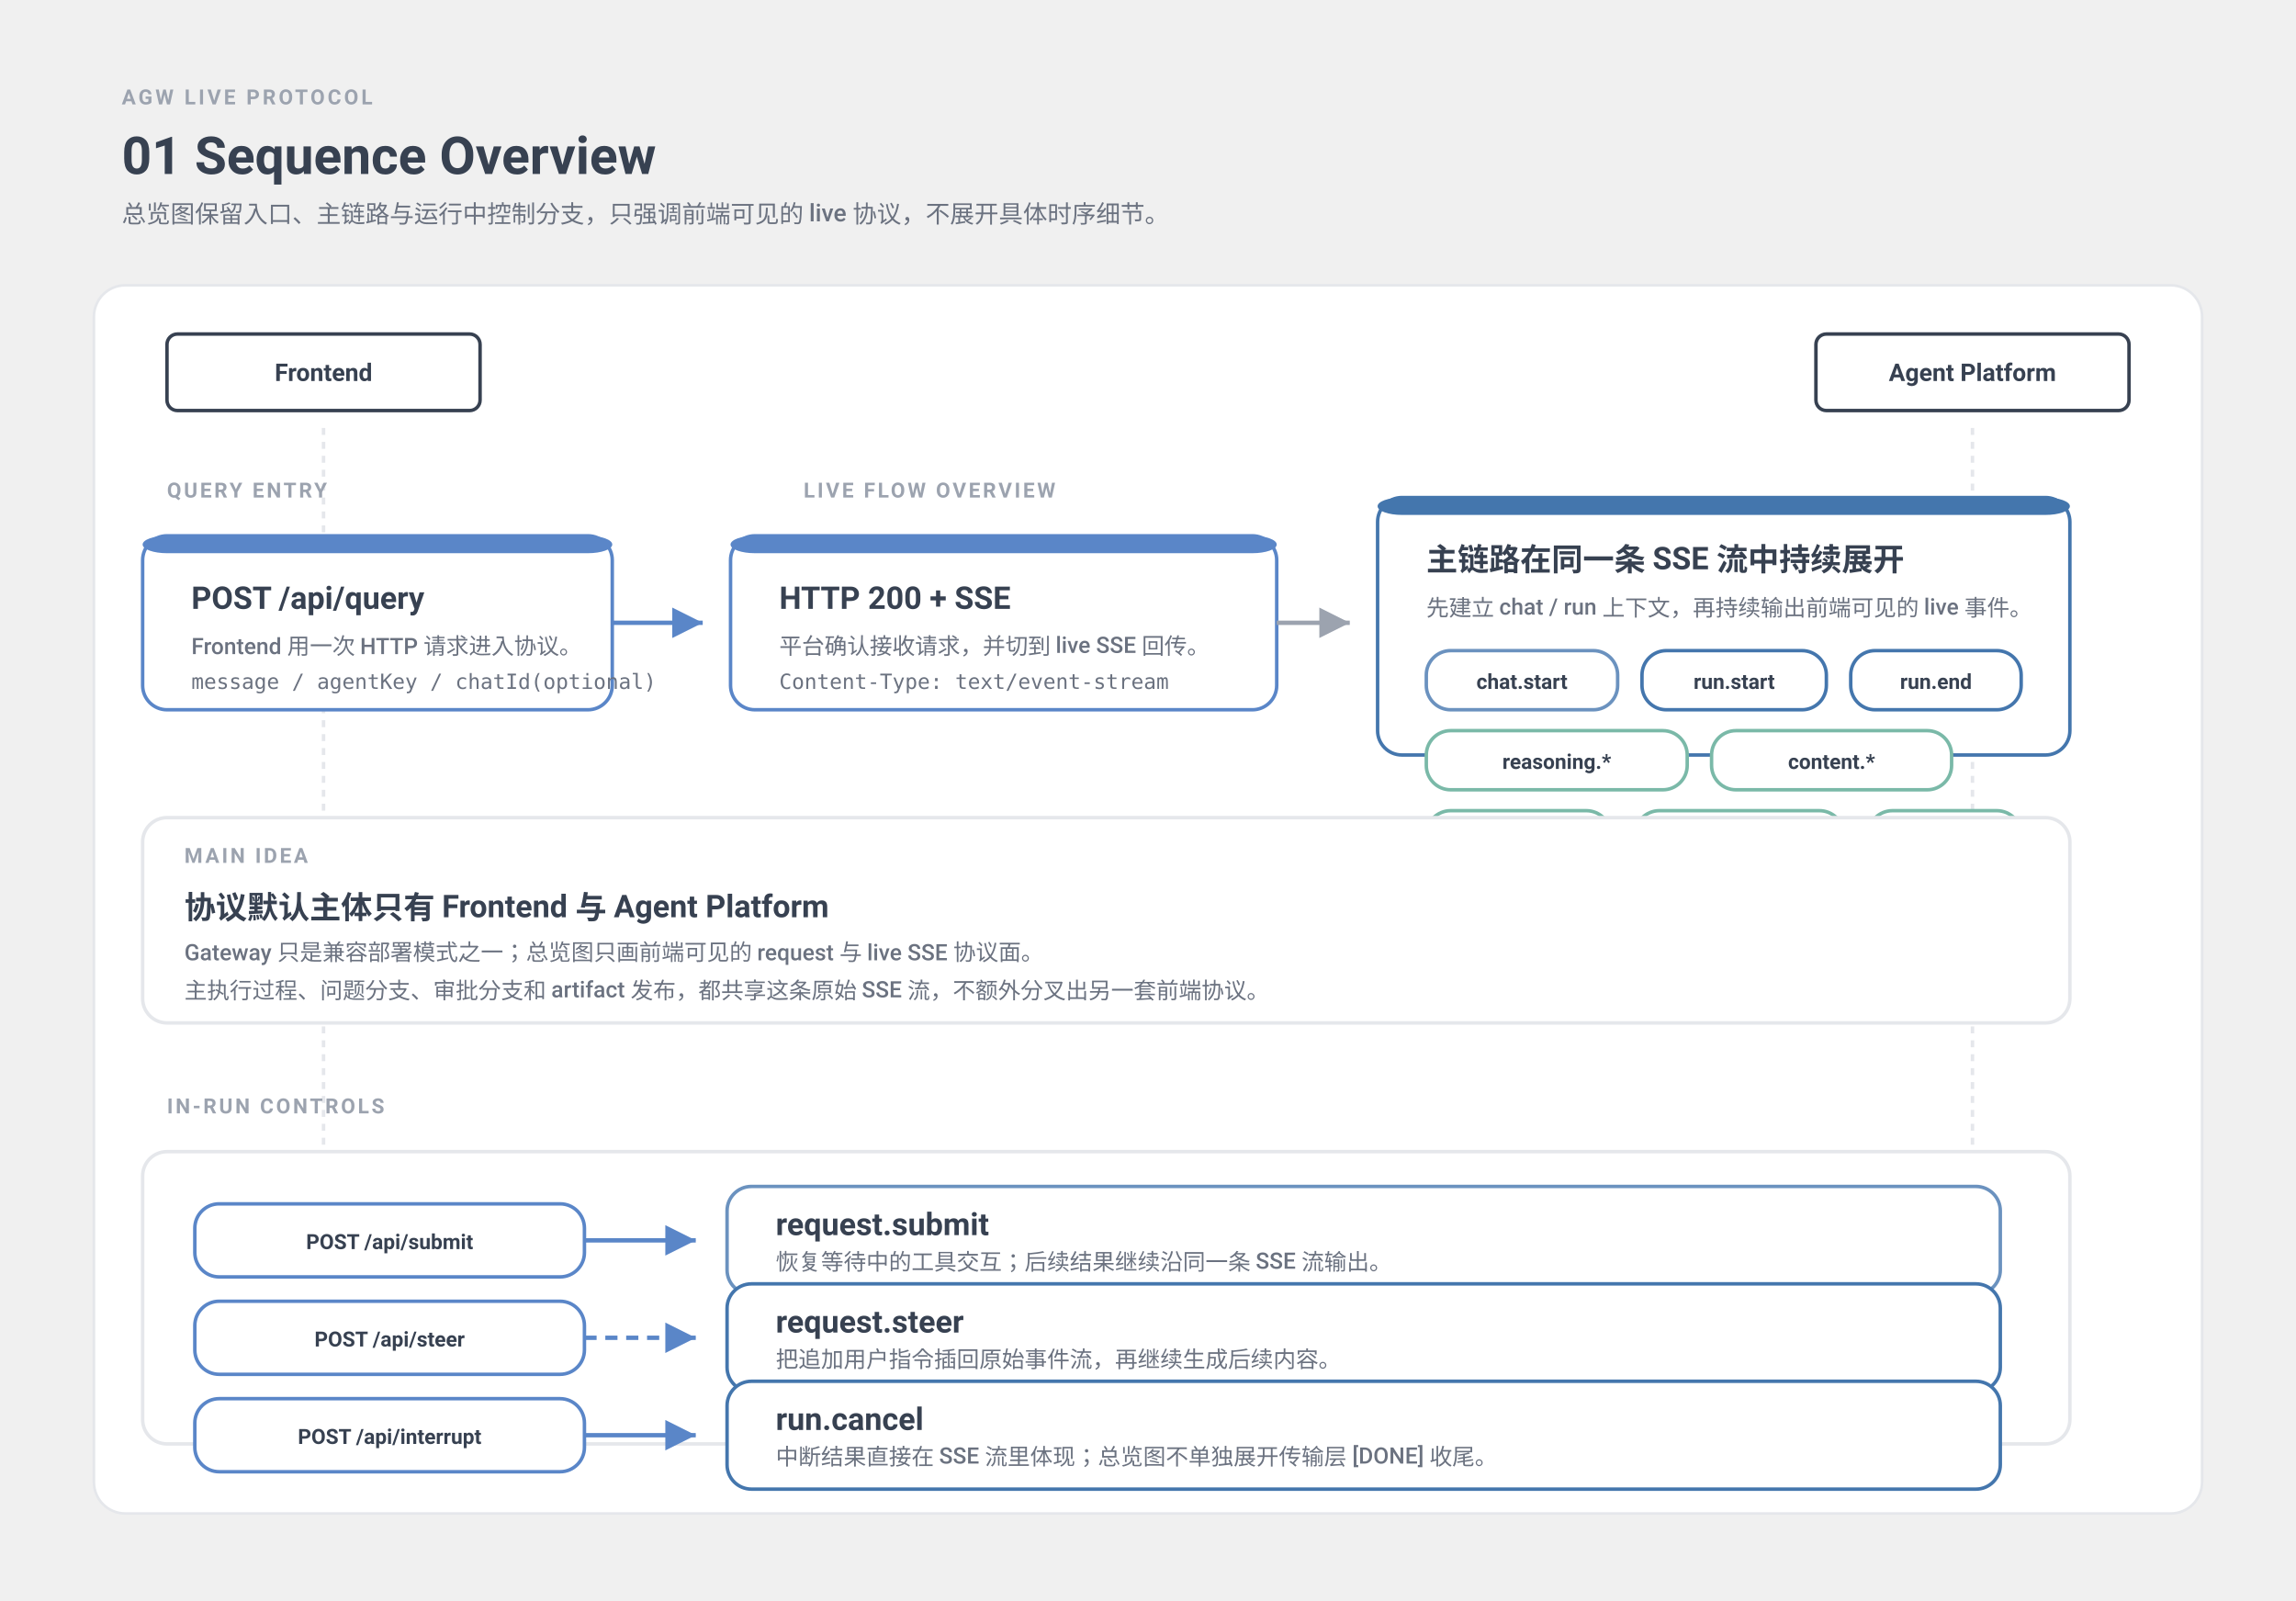
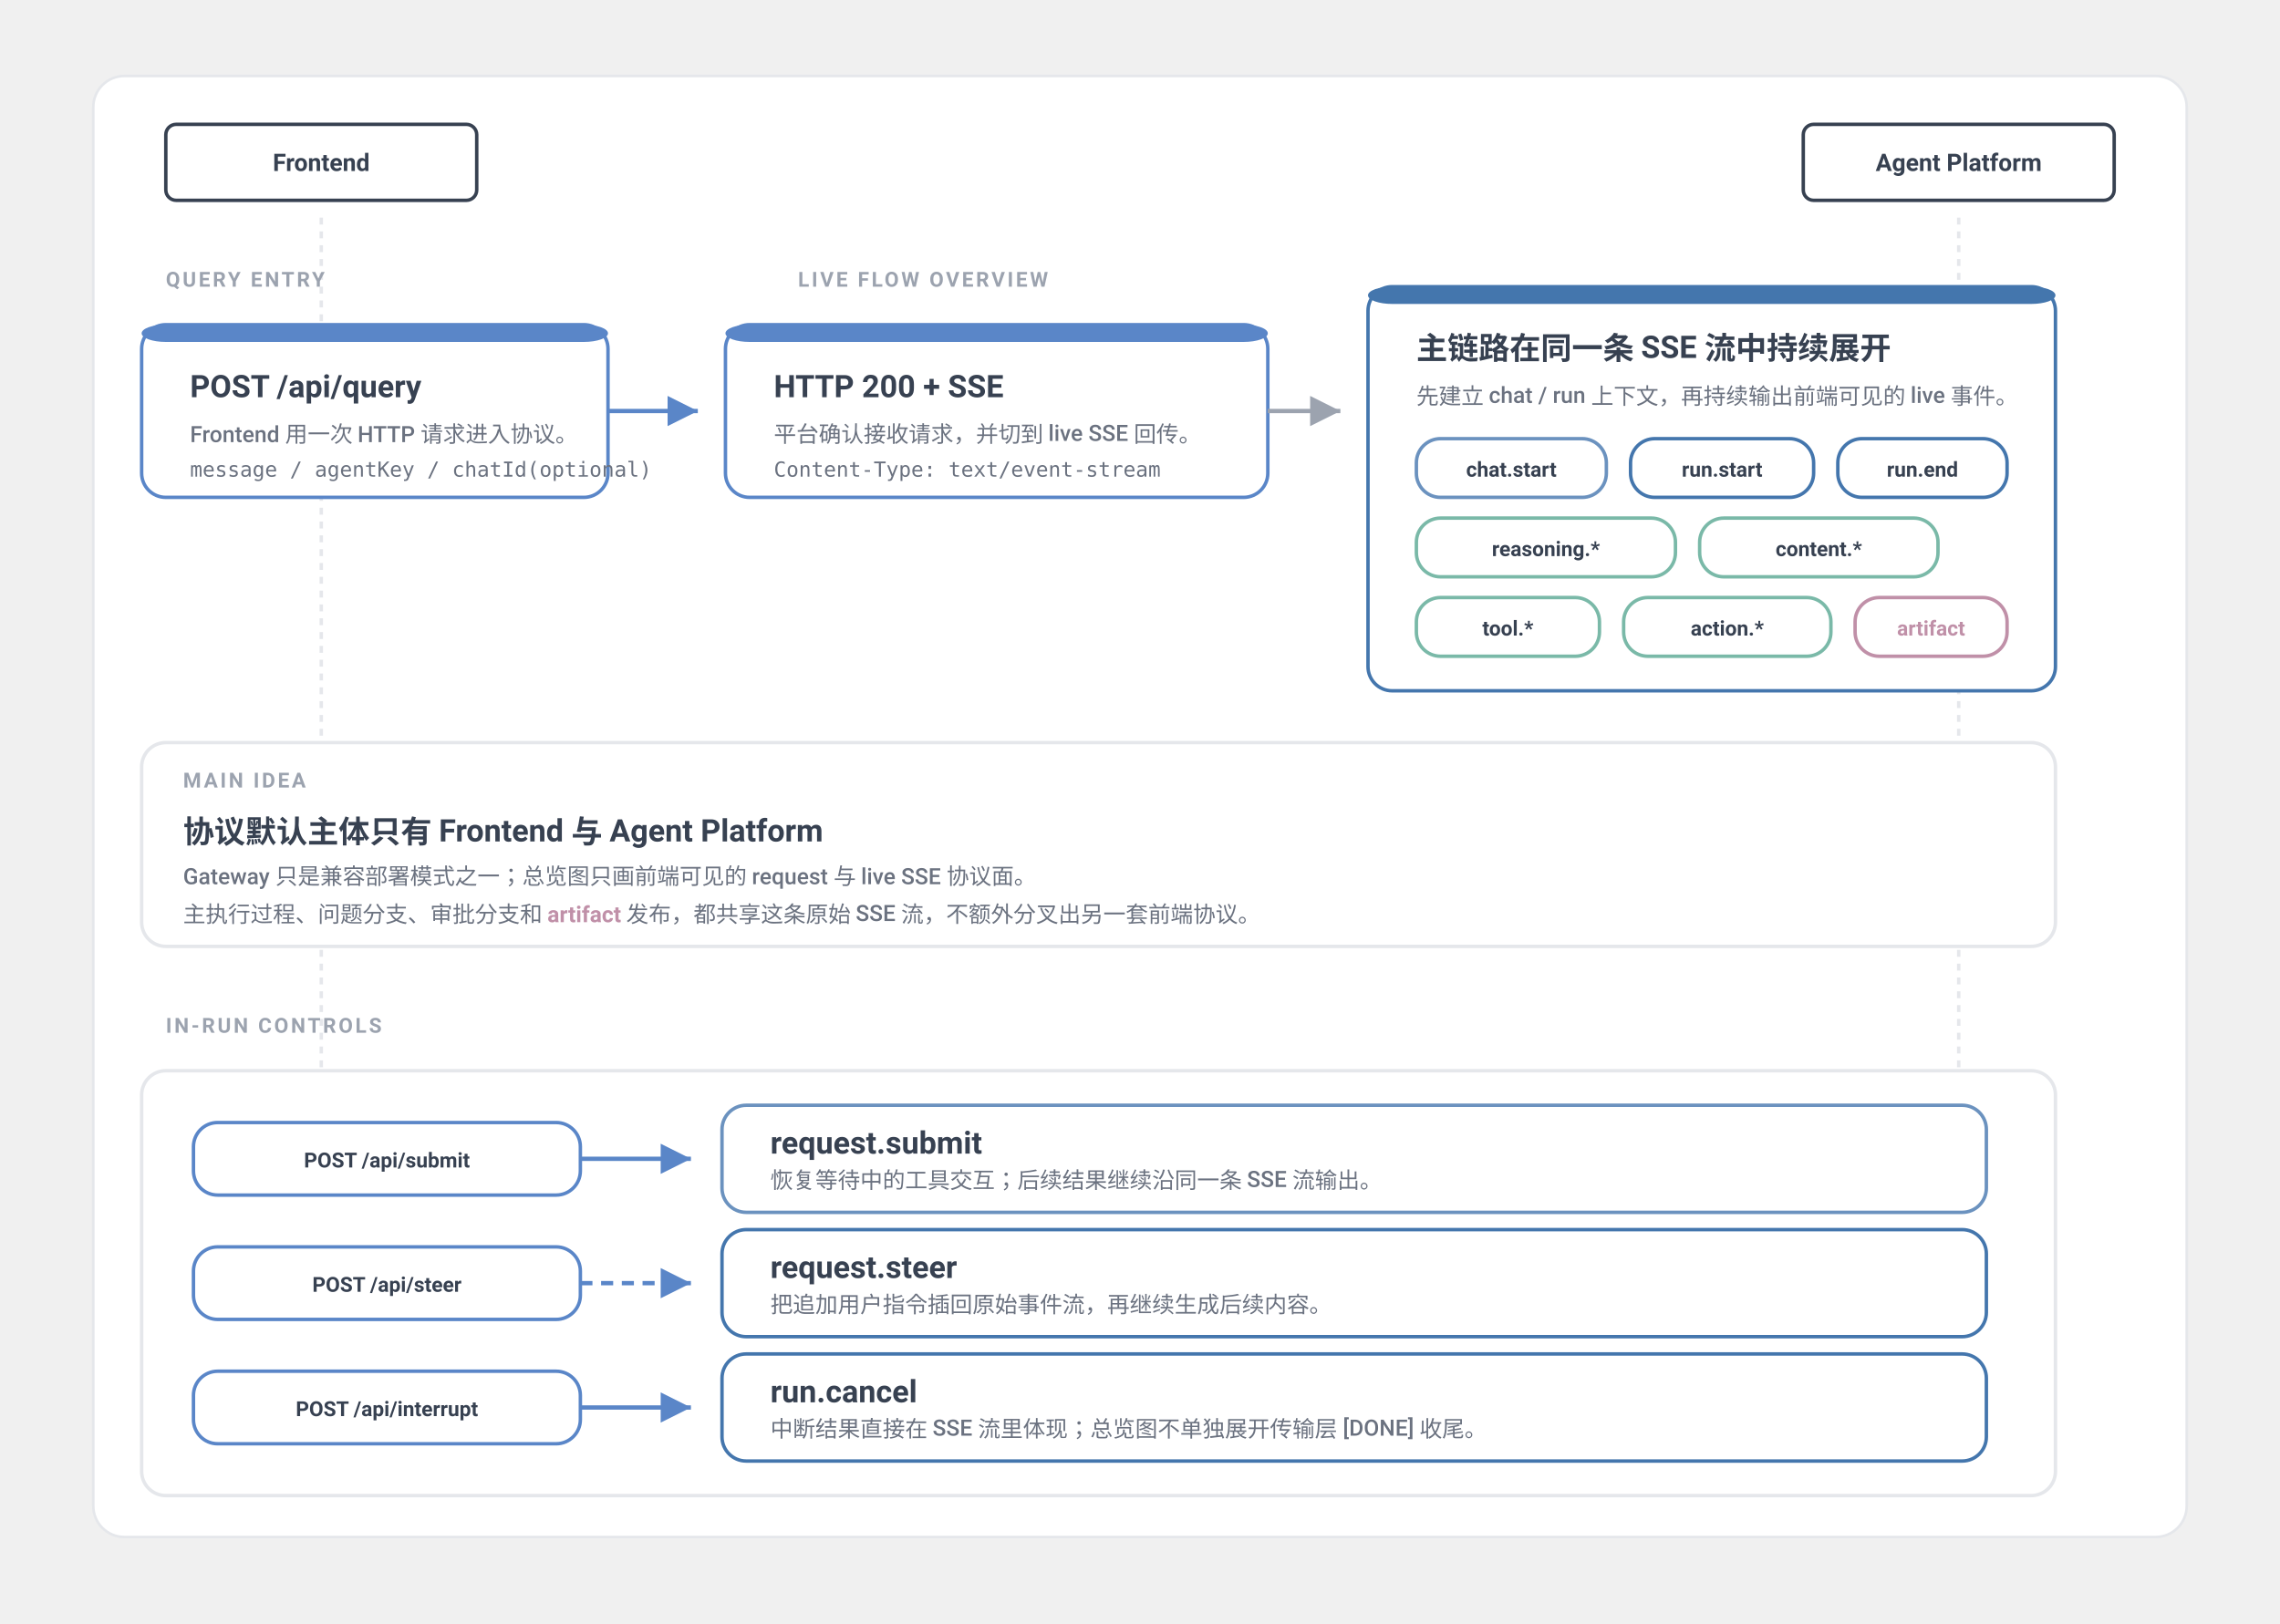
- <svg xmlns="http://www.w3.org/2000/svg" viewBox="0 0 1320 920" width="100%" height="100%" role="img" aria-labelledby="title desc" style="background-color: #FFFFFF; font-family: -apple-system, BlinkMacSystemFont, 'Segoe UI', Roboto, Helvetica, Arial, sans-serif;">
+ <svg xmlns="http://www.w3.org/2000/svg" viewBox="0 0 1320 940" width="100%" height="100%" role="img" aria-labelledby="title desc" style="background-color: #FFFFFF; font-family: -apple-system, BlinkMacSystemFont, 'Segoe UI', Roboto, Helvetica, Arial, sans-serif;">
  <defs>
    <marker id="arrow-neutral" viewBox="0 0 10 10" refX="10" refY="5" markerWidth="7" markerHeight="7" orient="auto">
      <path d="M0 0 L10 5 L0 10 z" fill="#9CA3AF" />
    </marker>
    <marker id="arrow-request" viewBox="0 0 10 10" refX="10" refY="5" markerWidth="7" markerHeight="7" orient="auto">
      <path d="M0 0 L10 5 L0 10 z" fill="#5A86C8" />
    </marker>
    <style>
-       .title { fill: #374151; font-size: 30px; font-weight: 700; }
-       .subtitle { fill: #6B7280; font-size: 14px; font-weight: 500; }
-       .kicker { fill: #9CA3AF; font-size: 12px; font-weight: 700; letter-spacing: 1.6px; }
      .section { fill: #9CA3AF; font-size: 12px; font-weight: 700; letter-spacing: 1.4px; }
      .panel { fill: #FFFFFF; stroke: #E5E7EB; stroke-width: 1.5; rx: 18; }
      .entity { fill: #FFFFFF; stroke: #374151; stroke-width: 2; rx: 6; }
      .entity-text { fill: #374151; font-size: 14px; font-weight: 700; text-anchor: middle; }
      .lane { stroke: #E5E7EB; stroke-width: 2; stroke-dasharray: 4 4; }
      .card { fill: #FFFFFF; stroke-width: 2; rx: 14; }
      .card-title { fill: #374151; font-size: 18px; font-weight: 700; }
      .card-body { fill: #6B7280; font-size: 13px; font-weight: 500; }
      .mono { fill: #6B7280; font-size: 12px; font-family: monospace; }
      .chip-text { fill: #374151; font-size: 12px; font-weight: 700; text-anchor: middle; }
-       .foot { fill: #6B7280; font-size: 12px; font-weight: 500; }
+       .chip-text-artifact { fill: #C090A8; font-size: 12px; font-weight: 700; text-anchor: middle; }
      .connector { fill: none; stroke: #9CA3AF; stroke-width: 2.5; marker-end: url(#arrow-neutral); }
      .connector-request { fill: none; stroke: #5A86C8; stroke-width: 2.5; marker-end: url(#arrow-request); }
      .connector-dashed { stroke-dasharray: 7 5; }
    </style>
  </defs>
-   <text class="kicker" x="70" y="60">AGW LIVE PROTOCOL</text>
-   <text class="title" x="70" y="100">01 Sequence Overview</text>
-   <text class="subtitle" x="70" y="128">总览图保留入口、主链路与运行中控制分支，只强调前端可见的 live 协议，不展开具体时序细节。</text>
-   <rect class="panel" x="54" y="164" width="1212" height="706" />
-   <rect class="entity" x="96" y="192" width="180" height="44" />
-   <text class="entity-text" x="186" y="219">Frontend</text>
-   <rect class="entity" x="1044" y="192" width="180" height="44" />
-   <text class="entity-text" x="1134" y="219">Agent Platform</text>
-   <line class="lane" x1="186" y1="246" x2="186" y2="824" />
-   <line class="lane" x1="1134" y1="246" x2="1134" y2="824" />
-   <text class="section" x="96" y="286">QUERY ENTRY</text>
-   <text class="section" x="462" y="286">LIVE FLOW OVERVIEW</text>
-   <rect class="card" x="82" y="308" width="270" height="100" stroke="#5A86C8" />
-   <rect x="82" y="308" width="270" height="10" rx="14" fill="#5A86C8" />
-   <text class="card-title" x="110" y="350">POST /api/query</text>
-   <text class="card-body" x="110" y="376">Frontend 用一次 HTTP 请求进入协议。</text>
-   <text class="mono" x="110" y="396">message / agentKey / chatId(optional)</text>
-   <path class="connector-request" d="M352 358 H404" />
-   <rect class="card" x="420" y="308" width="314" height="100" stroke="#5A86C8" />
-   <rect x="420" y="308" width="314" height="10" rx="14" fill="#5A86C8" />
-   <text class="card-title" x="448" y="350">HTTP 200 + SSE</text>
-   <text class="card-body" x="448" y="376">平台确认接收请求，并切到 live SSE 回传。</text>
-   <text class="mono" x="448" y="396">Content-Type: text/event-stream</text>
-   <path class="connector" d="M734 358 H776" />
-   <rect class="card" x="792" y="286" width="398" height="148" stroke="#4476AD" />
-   <rect x="792" y="286" width="398" height="10" rx="14" fill="#4476AD" />
-   <text class="card-title" x="820" y="328">主链路在同一条 SSE 流中持续展开</text>
-   <text class="card-body" x="820" y="354">先建立 chat / run 上下文，再持续输出前端可见的 live 事件。</text>
-   <rect class="card" x="820" y="374" width="110" height="34" stroke="#6B92BF" />
-   <text class="chip-text" x="875" y="396">chat.start</text>
-   <rect class="card" x="944" y="374" width="106" height="34" stroke="#4476AD" />
-   <text class="chip-text" x="997" y="396">run.start</text>
-   <rect class="card" x="1064" y="374" width="98" height="34" stroke="#4476AD" />
-   <text class="chip-text" x="1113" y="396">run.end</text>
-   <rect class="card" x="820" y="420" width="150" height="34" stroke="#7AB9A8" />
-   <text class="chip-text" x="895" y="442">reasoning.*</text>
-   <rect class="card" x="984" y="420" width="138" height="34" stroke="#7AB9A8" />
-   <text class="chip-text" x="1053" y="442">content.*</text>
-   <rect class="card" x="820" y="466" width="106" height="34" stroke="#7AB9A8" />
-   <text class="chip-text" x="873" y="488">tool.*</text>
-   <rect class="card" x="940" y="466" width="120" height="34" stroke="#7AB9A8" />
-   <text class="chip-text" x="1000" y="488">action.*</text>
-   <rect class="card" x="1074" y="466" width="88" height="34" stroke="#7AB9A8" />
-   <text class="chip-text" x="1118" y="488">artifact</text>
-   <rect class="card" x="82" y="470" width="1108" height="118" stroke="#E5E7EB" />
-   <text class="section" x="106" y="496">MAIN IDEA</text>
-   <text class="card-title" x="106" y="528">协议默认主体只有 Frontend 与 Agent Platform</text>
-   <text class="card-body" x="106" y="552">Gateway 只是兼容部署模式之一；总览图只画前端可见的 request 与 live SSE 协议面。</text>
-   <text class="card-body" x="106" y="574">主执行过程、问题分支、审批分支和 artifact 发布，都共享这条原始 SSE 流，不额外分叉出另一套前端协议。</text>
-   <text class="section" x="96" y="640">IN-RUN CONTROLS</text>
-   <rect class="card" x="82" y="662" width="1108" height="168" stroke="#E5E7EB" />
-   <rect class="card" x="112" y="692" width="224" height="42" stroke="#5A86C8" />
-   <text class="chip-text" x="224" y="718">POST /api/submit</text>
-   <path class="connector-request" d="M336 713 H400" />
-   <rect class="card" x="418" y="682" width="732" height="62" stroke="#6B92BF" />
-   <text class="card-title" x="446" y="710">request.submit</text>
-   <text class="card-body" x="446" y="730">恢复等待中的工具交互；后续结果继续沿同一条 SSE 流输出。</text>
-   <rect class="card" x="112" y="748" width="224" height="42" stroke="#5A86C8" />
-   <text class="chip-text" x="224" y="774">POST /api/steer</text>
-   <path class="connector-request connector-dashed" d="M336 769 H400" />
-   <rect class="card" x="418" y="738" width="732" height="62" stroke="#4476AD" />
-   <text class="card-title" x="446" y="766">request.steer</text>
-   <text class="card-body" x="446" y="786">把追加用户指令插回原始事件流，再继续生成后续内容。</text>
-   <rect class="card" x="112" y="804" width="224" height="42" stroke="#5A86C8" />
-   <text class="chip-text" x="224" y="830">POST /api/interrupt</text>
-   <path class="connector-request" d="M336 825 H400" />
-   <rect class="card" x="418" y="794" width="732" height="62" stroke="#4476AD" />
-   <text class="card-title" x="446" y="822">run.cancel</text>
-   <text class="card-body" x="446" y="842">中断结果直接在 SSE 流里体现；总览图不单独展开传输层 [DONE] 收尾。</text>
+   <rect class="panel" x="54" y="44" width="1212" height="846" />
+   <rect class="entity" x="96" y="72" width="180" height="44" />
+   <text class="entity-text" x="186" y="99">Frontend</text>
+   <rect class="entity" x="1044" y="72" width="180" height="44" />
+   <text class="entity-text" x="1134" y="99">Agent Platform</text>
+   <line class="lane" x1="186" y1="126" x2="186" y2="866" />
+   <line class="lane" x1="1134" y1="126" x2="1134" y2="866" />
+   <text class="section" x="96" y="166">QUERY ENTRY</text>
+   <text class="section" x="462" y="166">LIVE FLOW OVERVIEW</text>
+   <rect class="card" x="82" y="188" width="270" height="100" stroke="#5A86C8" />
+   <rect x="82" y="188" width="270" height="10" rx="14" fill="#5A86C8" />
+   <text class="card-title" x="110" y="230">POST /api/query</text>
+   <text class="card-body" x="110" y="256">Frontend 用一次 HTTP 请求进入协议。</text>
+   <text class="mono" x="110" y="276">message / agentKey / chatId(optional)</text>
+   <path class="connector-request" d="M352 238 H404" />
+   <rect class="card" x="420" y="188" width="314" height="100" stroke="#5A86C8" />
+   <rect x="420" y="188" width="314" height="10" rx="14" fill="#5A86C8" />
+   <text class="card-title" x="448" y="230">HTTP 200 + SSE</text>
+   <text class="card-body" x="448" y="256">平台确认接收请求，并切到 live SSE 回传。</text>
+   <text class="mono" x="448" y="276">Content-Type: text/event-stream</text>
+   <path class="connector" d="M734 238 H776" />
+   <rect class="card" x="792" y="166" width="398" height="234" stroke="#4476AD" />
+   <rect x="792" y="166" width="398" height="10" rx="14" fill="#4476AD" />
+   <text class="card-title" x="820" y="208">主链路在同一条 SSE 流中持续展开</text>
+   <text class="card-body" x="820" y="234">先建立 chat / run 上下文，再持续输出前端可见的 live 事件。</text>
+   <rect class="card" x="820" y="254" width="110" height="34" stroke="#6B92BF" />
+   <text class="chip-text" x="875" y="276">chat.start</text>
+   <rect class="card" x="944" y="254" width="106" height="34" stroke="#4476AD" />
+   <text class="chip-text" x="997" y="276">run.start</text>
+   <rect class="card" x="1064" y="254" width="98" height="34" stroke="#4476AD" />
+   <text class="chip-text" x="1113" y="276">run.end</text>
+   <rect class="card" x="820" y="300" width="150" height="34" stroke="#7AB9A8" />
+   <text class="chip-text" x="895" y="322">reasoning.*</text>
+   <rect class="card" x="984" y="300" width="138" height="34" stroke="#7AB9A8" />
+   <text class="chip-text" x="1053" y="322">content.*</text>
+   <rect class="card" x="820" y="346" width="106" height="34" stroke="#7AB9A8" />
+   <text class="chip-text" x="873" y="368">tool.*</text>
+   <rect class="card" x="940" y="346" width="120" height="34" stroke="#7AB9A8" />
+   <text class="chip-text" x="1000" y="368">action.*</text>
+   <rect class="card" x="1074" y="346" width="88" height="34" stroke="#C090A8" />
+   <text class="chip-text-artifact" x="1118" y="368">artifact</text>
+   <rect class="card" x="82" y="430" width="1108" height="118" stroke="#E5E7EB" />
+   <text class="section" x="106" y="456">MAIN IDEA</text>
+   <text class="card-title" x="106" y="488">协议默认主体只有 Frontend 与 Agent Platform</text>
+   <text class="card-body" x="106" y="512">Gateway 只是兼容部署模式之一；总览图只画前端可见的 request 与 live SSE 协议面。</text>
+   <text class="card-body" x="106" y="534">主执行过程、问题分支、审批分支和 <tspan fill="#C090A8" font-weight="700">artifact</tspan> 发布，都共享这条原始 SSE 流，不额外分叉出另一套前端协议。</text>
+   <text class="section" x="96" y="598">IN-RUN CONTROLS</text>
+   <rect class="card" x="82" y="620" width="1108" height="246" stroke="#E5E7EB" />
+   <rect class="card" x="112" y="650" width="224" height="42" stroke="#5A86C8" />
+   <text class="chip-text" x="224" y="676">POST /api/submit</text>
+   <path class="connector-request" d="M336 671 H400" />
+   <rect class="card" x="418" y="640" width="732" height="62" stroke="#6B92BF" />
+   <text class="card-title" x="446" y="668">request.submit</text>
+   <text class="card-body" x="446" y="688">恢复等待中的工具交互；后续结果继续沿同一条 SSE 流输出。</text>
+   <rect class="card" x="112" y="722" width="224" height="42" stroke="#5A86C8" />
+   <text class="chip-text" x="224" y="748">POST /api/steer</text>
+   <path class="connector-request connector-dashed" d="M336 743 H400" />
+   <rect class="card" x="418" y="712" width="732" height="62" stroke="#4476AD" />
+   <text class="card-title" x="446" y="740">request.steer</text>
+   <text class="card-body" x="446" y="760">把追加用户指令插回原始事件流，再继续生成后续内容。</text>
+   <rect class="card" x="112" y="794" width="224" height="42" stroke="#5A86C8" />
+   <text class="chip-text" x="224" y="820">POST /api/interrupt</text>
+   <path class="connector-request" d="M336 815 H400" />
+   <rect class="card" x="418" y="784" width="732" height="62" stroke="#4476AD" />
+   <text class="card-title" x="446" y="812">run.cancel</text>
+   <text class="card-body" x="446" y="832">中断结果直接在 SSE 流里体现；总览图不单独展开传输层 [DONE] 收尾。</text>
</svg>
